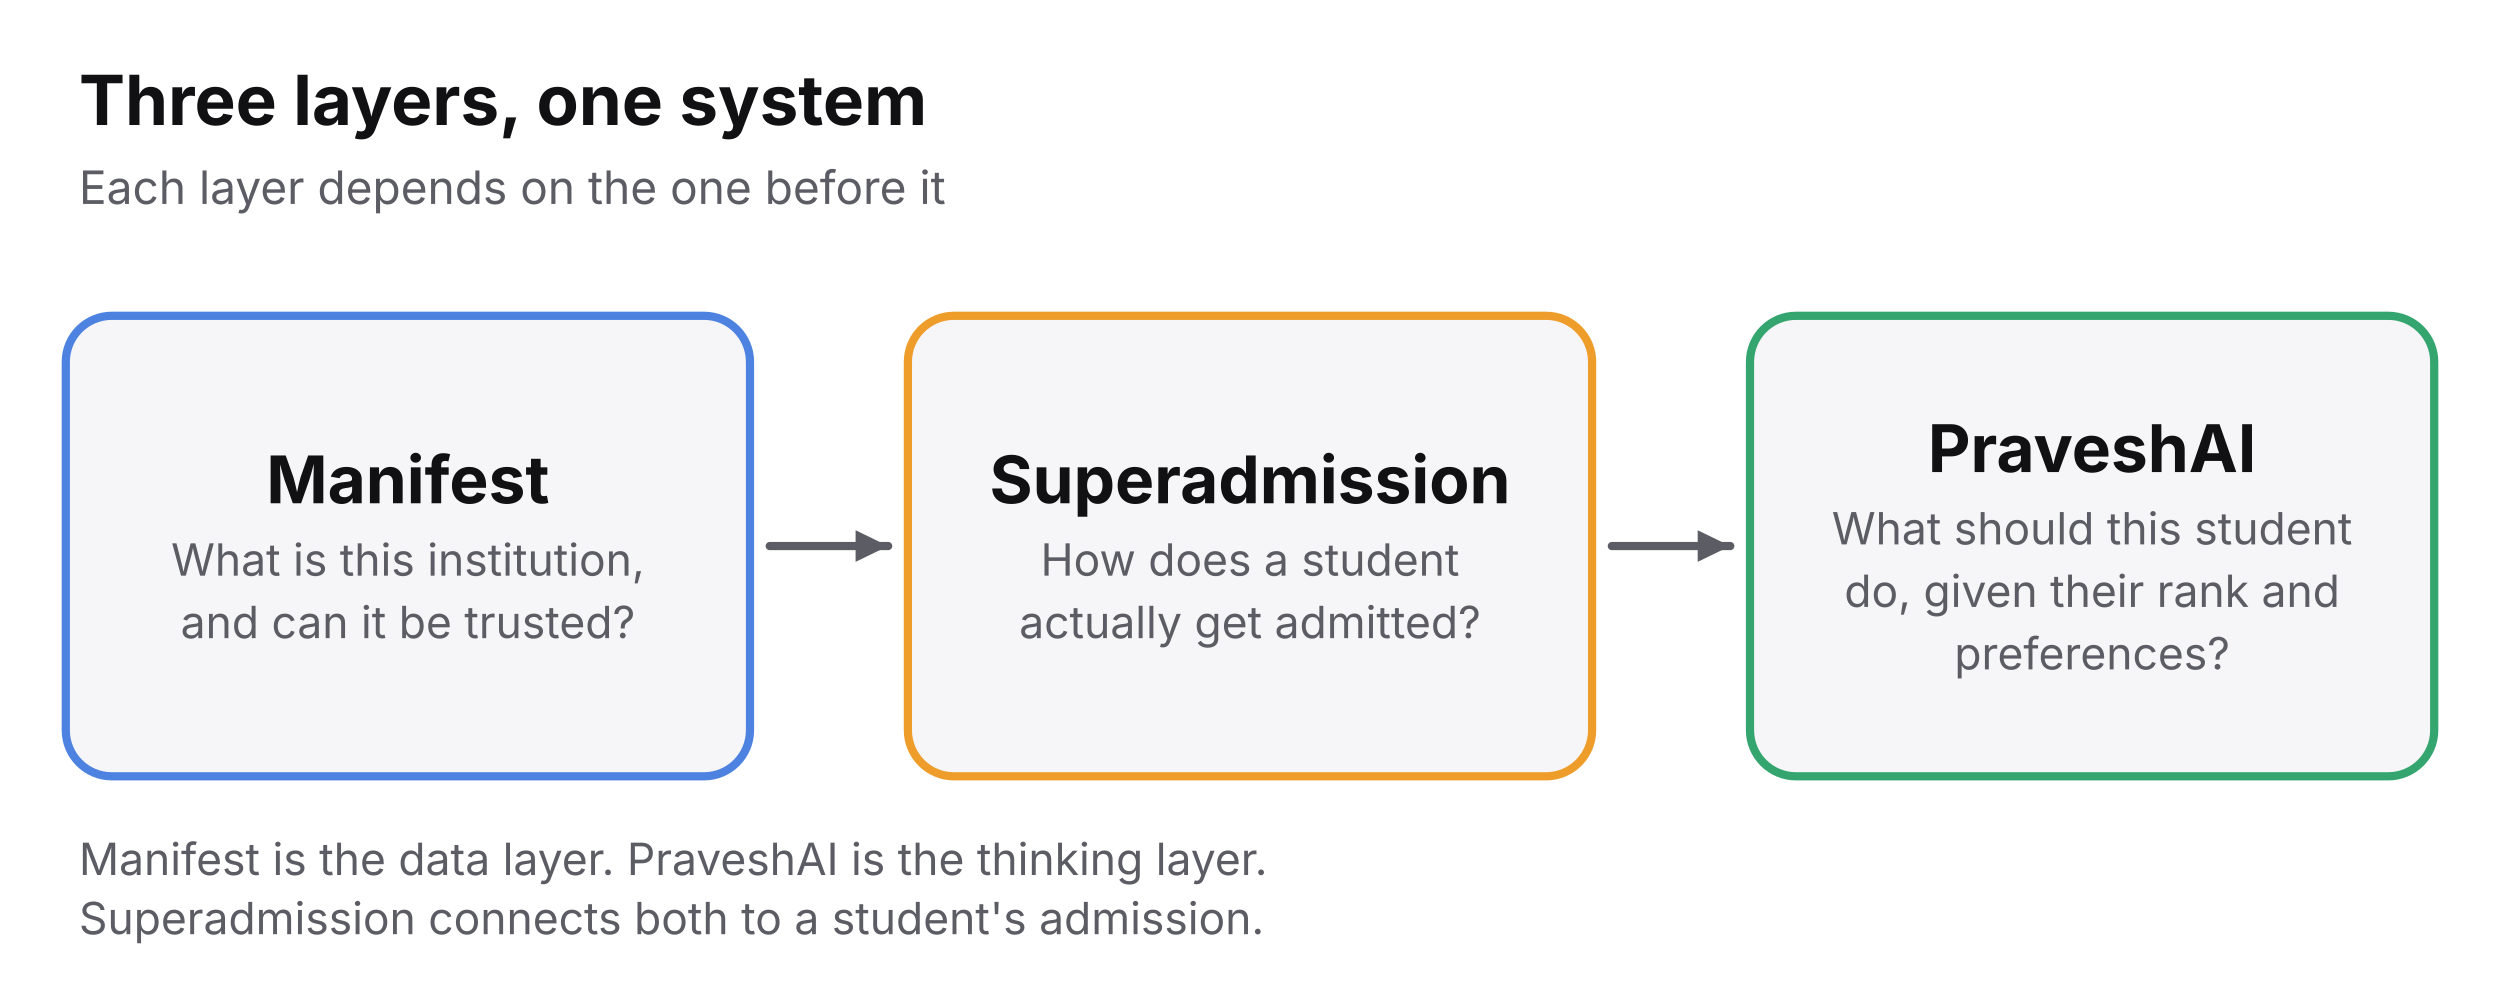
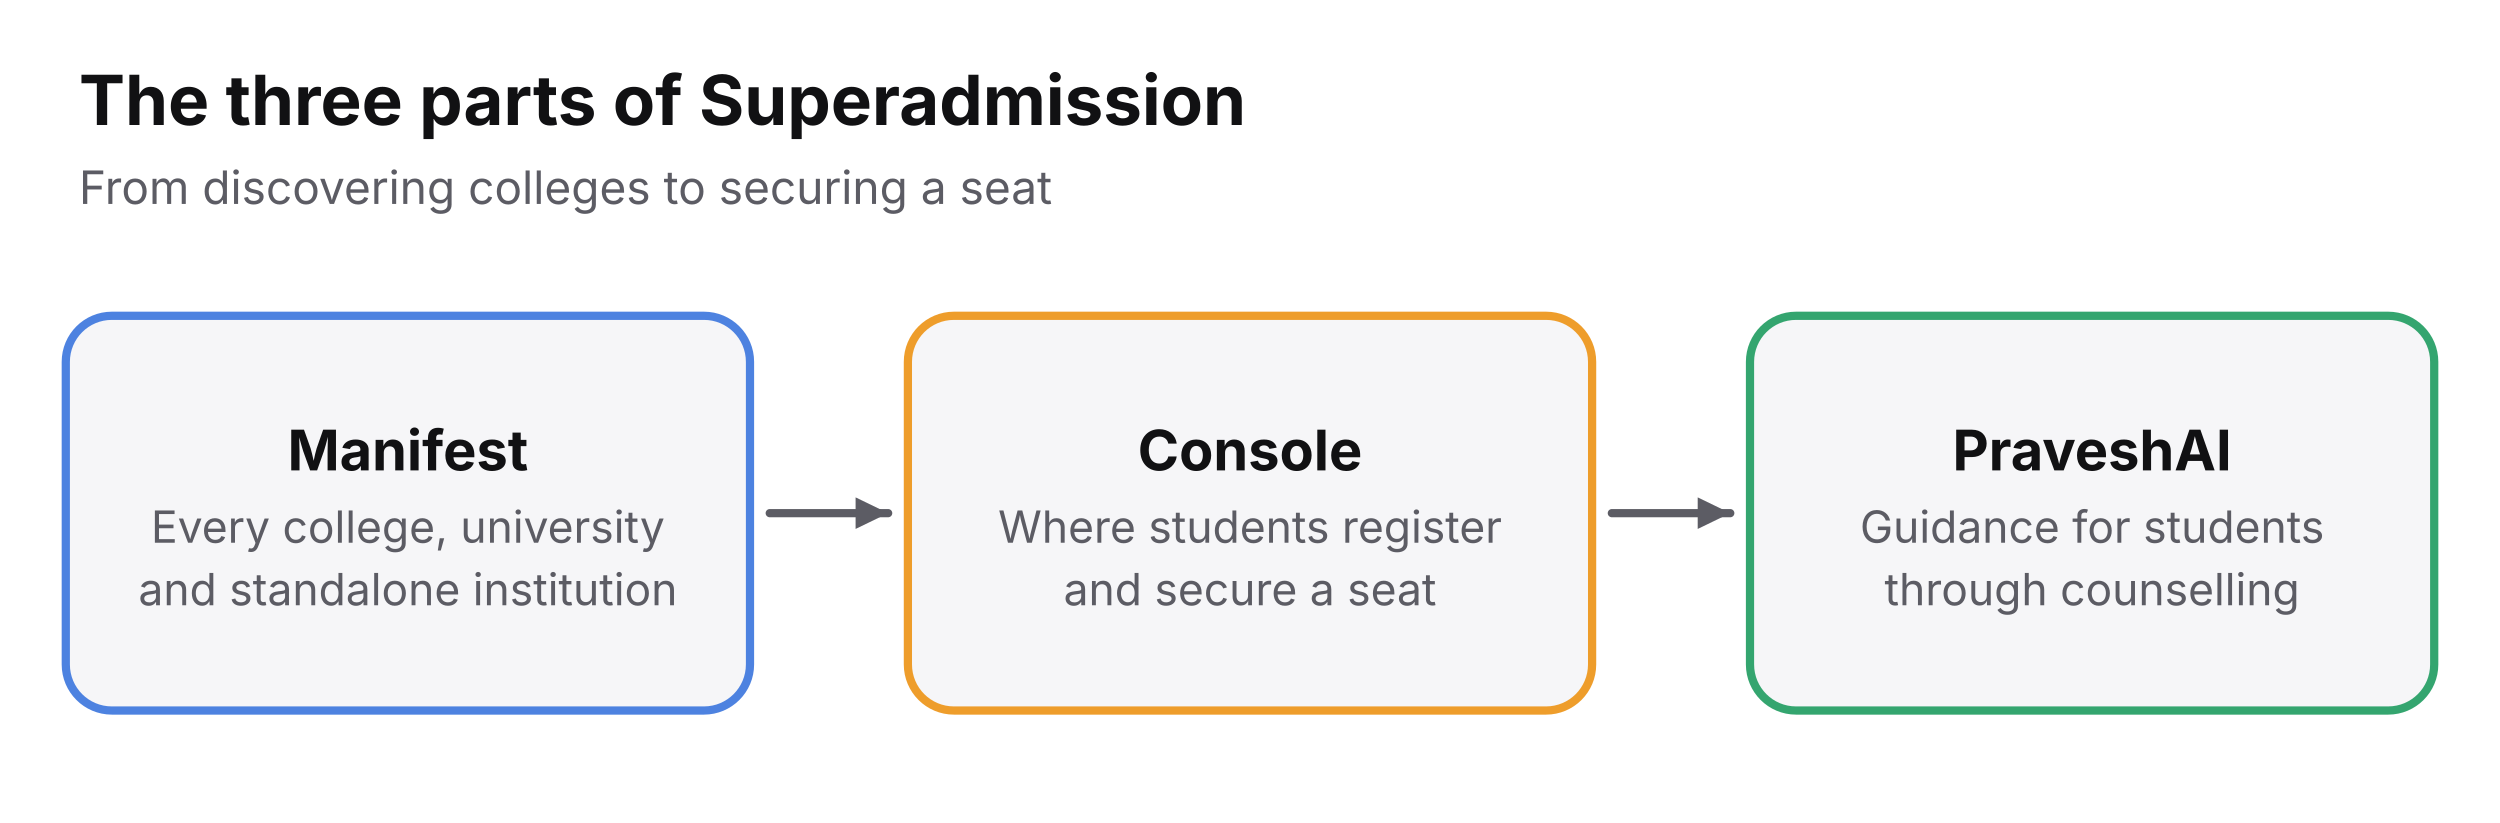
- <svg xmlns="http://www.w3.org/2000/svg" viewBox="0 0 760 300" width="760" height="300" role="img" aria-labelledby="t d" font-family="Inter, -apple-system, 'Segoe UI', Roboto, Helvetica, Arial, sans-serif">
-   <text x="24" y="38" font-size="21" font-weight="700" fill="#111113" text-anchor="start">Three layers, one system</text>
-   <text x="24" y="62" font-size="14" font-weight="400" fill="#5c5c64" text-anchor="start">Each layer depends on the one before it</text>
-   <rect x="20" y="96" width="208" height="140" rx="14" fill="#f6f6f8" stroke="#4d82e0" stroke-width="2.5" />
-   <text x="124.0" y="153.0" font-size="20" font-weight="700" fill="#111113" text-anchor="middle">Manifest</text>
-   <text x="124.0" y="175.0" font-size="13.5" font-weight="400" fill="#5c5c64" text-anchor="middle">What is this institution,</text>
-   <text x="124.0" y="194.0" font-size="13.5" font-weight="400" fill="#5c5c64" text-anchor="middle">and can it be trusted?</text>
-   <line x1="234" y1="166" x2="270" y2="166" stroke="#5c5c64" stroke-width="2.5" stroke-linecap="round" />
-   <path d="M270.0,166.0 L260.1,170.8 L260.1,161.2 Z" fill="#5c5c64" />
-   <rect x="276" y="96" width="208" height="140" rx="14" fill="#f6f6f8" stroke="#ee9d2b" stroke-width="2.5" />
-   <text x="380.0" y="153.0" font-size="20" font-weight="700" fill="#111113" text-anchor="middle">Superadmission</text>
-   <text x="380.0" y="175.0" font-size="13.5" font-weight="400" fill="#5c5c64" text-anchor="middle">How does a student</text>
-   <text x="380.0" y="194.0" font-size="13.5" font-weight="400" fill="#5c5c64" text-anchor="middle">actually get admitted?</text>
-   <line x1="490" y1="166" x2="526" y2="166" stroke="#5c5c64" stroke-width="2.5" stroke-linecap="round" />
-   <path d="M526.0,166.0 L516.1,170.8 L516.1,161.2 Z" fill="#5c5c64" />
-   <rect x="532" y="96" width="208" height="140" rx="14" fill="#f6f6f8" stroke="#34a56f" stroke-width="2.5" />
-   <text x="636.0" y="143.5" font-size="20" font-weight="700" fill="#111113" text-anchor="middle">PraveshAI</text>
-   <text x="636.0" y="165.5" font-size="13.5" font-weight="400" fill="#5c5c64" text-anchor="middle">What should this student</text>
-   <text x="636.0" y="184.5" font-size="13.5" font-weight="400" fill="#5c5c64" text-anchor="middle">do, given their rank and</text>
-   <text x="636.0" y="203.5" font-size="13.5" font-weight="400" fill="#5c5c64" text-anchor="middle">preferences?</text>
-   <text x="24" y="266" font-size="13.5" font-weight="400" fill="#5c5c64" text-anchor="start">Manifest is the data layer. PraveshAI is the thinking layer.</text>
-   <text x="24" y="284" font-size="13.5" font-weight="400" fill="#5c5c64" text-anchor="start">Superadmission connects both to a student's admission.</text>
+ <svg xmlns="http://www.w3.org/2000/svg" viewBox="0 0 760 250" width="760" height="250" role="img" aria-labelledby="t d" font-family="Inter, -apple-system, 'Segoe UI', Roboto, Helvetica, Arial, sans-serif">
+   <text x="24" y="38" font-size="21" font-weight="700" fill="#111113" text-anchor="start">The three parts of Superadmission</text>
+   <text x="24" y="62" font-size="14" font-weight="400" fill="#5c5c64" text-anchor="start">From discovering colleges to securing a seat</text>
+   <rect x="20" y="96" width="208" height="120" rx="14" fill="#f6f6f8" stroke="#4d82e0" stroke-width="2.5" />
+   <text x="124.0" y="143.0" font-size="17" font-weight="700" fill="#111113" text-anchor="middle">Manifest</text>
+   <text x="124.0" y="165.0" font-size="13.5" font-weight="400" fill="#5c5c64" text-anchor="middle">Every college, university</text>
+   <text x="124.0" y="184.0" font-size="13.5" font-weight="400" fill="#5c5c64" text-anchor="middle">and standalone institution</text>
+   <line x1="234" y1="156" x2="270" y2="156" stroke="#5c5c64" stroke-width="2.5" stroke-linecap="round" />
+   <path d="M270.0,156.0 L260.1,160.8 L260.1,151.2 Z" fill="#5c5c64" />
+   <rect x="276" y="96" width="208" height="120" rx="14" fill="#f6f6f8" stroke="#ee9d2b" stroke-width="2.5" />
+   <text x="380.0" y="143.0" font-size="17" font-weight="700" fill="#111113" text-anchor="middle">Console</text>
+   <text x="380.0" y="165.0" font-size="13.5" font-weight="400" fill="#5c5c64" text-anchor="middle">Where students register</text>
+   <text x="380.0" y="184.0" font-size="13.5" font-weight="400" fill="#5c5c64" text-anchor="middle">and secure a seat</text>
+   <line x1="490" y1="156" x2="526" y2="156" stroke="#5c5c64" stroke-width="2.5" stroke-linecap="round" />
+   <path d="M526.0,156.0 L516.1,160.8 L516.1,151.2 Z" fill="#5c5c64" />
+   <rect x="532" y="96" width="208" height="120" rx="14" fill="#f6f6f8" stroke="#34a56f" stroke-width="2.5" />
+   <text x="636.0" y="143.0" font-size="17" font-weight="700" fill="#111113" text-anchor="middle">PraveshAI</text>
+   <text x="636.0" y="165.0" font-size="13.5" font-weight="400" fill="#5c5c64" text-anchor="middle">Guidance for students</text>
+   <text x="636.0" y="184.0" font-size="13.5" font-weight="400" fill="#5c5c64" text-anchor="middle">through counselling</text>
</svg>
